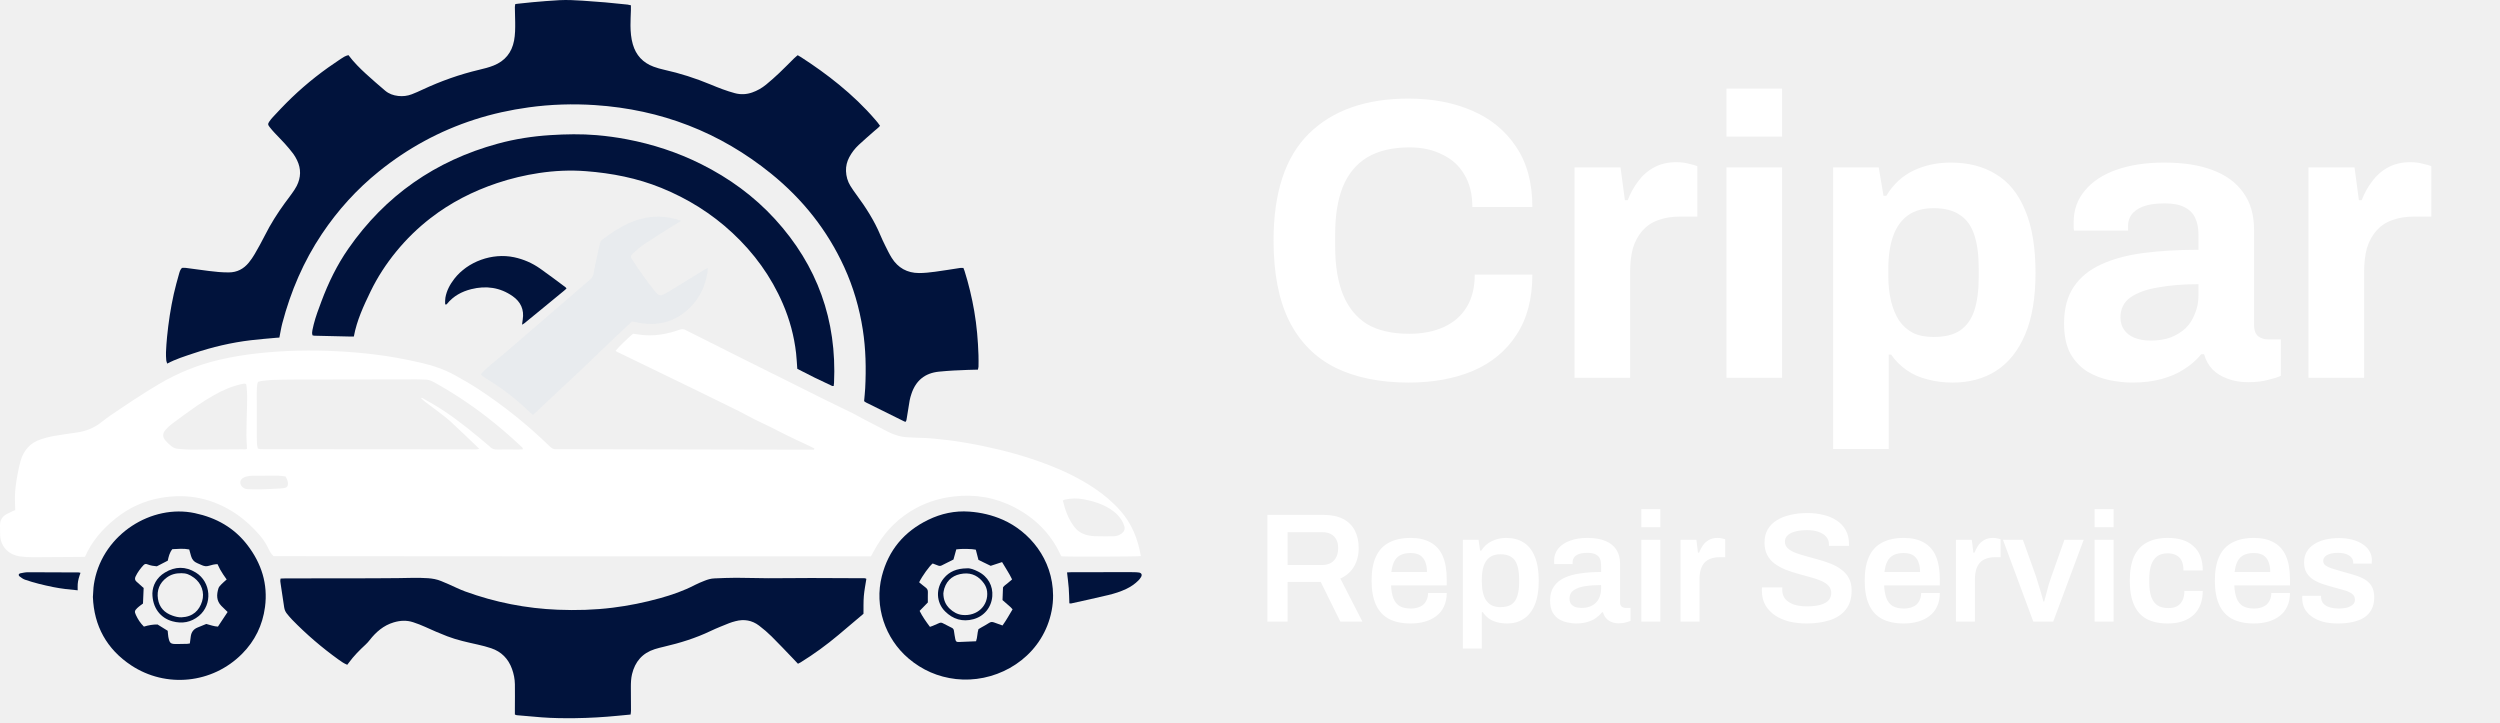
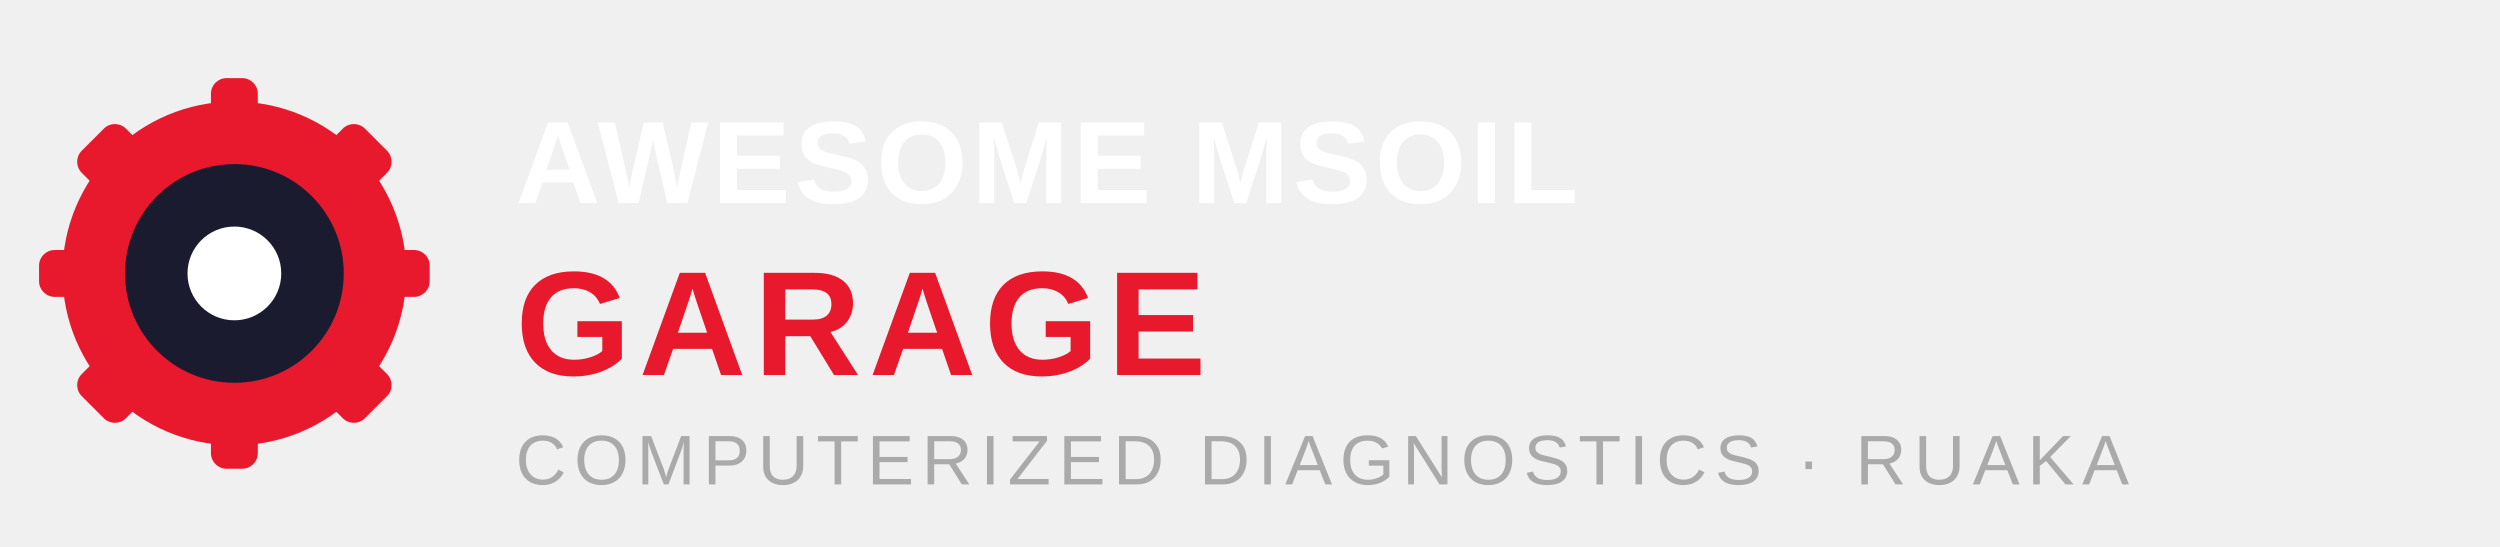
- <svg xmlns="http://www.w3.org/2000/svg" width="225" height="65" viewBox="0 0 225 65" fill="none">
-   <path d="M95.533 50.068C95.917 50.118 102.358 50.1 102.664 50.049C102.667 50.036 102.674 50.022 102.671 50.01C102.405 48.502 101.861 47.122 100.83 45.958C100.128 45.167 99.327 44.495 98.448 43.91C97.095 43.01 95.634 42.322 94.116 41.75C92.29 41.062 90.413 40.544 88.501 40.151C87.445 39.933 86.383 39.742 85.313 39.613C84.448 39.508 83.582 39.414 82.709 39.403C82.377 39.399 82.046 39.368 81.715 39.356C81.08 39.332 80.491 39.147 79.928 38.867C79.656 38.732 79.391 38.584 79.121 38.444C78.63 38.189 78.138 37.938 77.649 37.681C77.38 37.54 77.121 37.379 76.849 37.244C75.82 36.737 74.784 36.245 73.758 35.734C71.431 34.578 69.108 33.415 66.784 32.253C65.14 31.431 63.498 30.607 61.854 29.784C61.817 29.766 61.778 29.75 61.744 29.727C61.557 29.602 61.369 29.6 61.157 29.677C60.623 29.869 60.074 30.011 59.513 30.1C58.825 30.209 58.136 30.212 57.448 30.103C57.285 30.077 57.121 30.055 56.98 30.034C56.638 30.296 55.631 31.276 55.408 31.563C55.508 31.679 55.656 31.72 55.787 31.784C58.062 32.888 60.339 33.988 62.613 35.094C63.918 35.728 65.222 36.366 66.521 37.011C67.115 37.306 67.686 37.648 68.288 37.924C69.067 38.282 69.826 38.673 70.588 39.064C71.325 39.441 72.085 39.777 72.834 40.132C72.994 40.208 73.151 40.289 73.295 40.361C73.296 40.473 73.236 40.47 73.184 40.471C73.059 40.473 72.935 40.473 72.81 40.473C65.271 40.458 57.731 40.443 50.191 40.427C50.164 40.427 50.136 40.424 50.108 40.428C49.856 40.461 49.673 40.366 49.487 40.185C47.493 38.24 45.327 36.507 42.995 34.981C42.337 34.551 41.649 34.165 40.961 33.781C39.977 33.23 38.915 32.884 37.818 32.634C36.469 32.326 35.111 32.07 33.738 31.904C32.64 31.77 31.538 31.676 30.432 31.616C29.202 31.55 27.971 31.535 26.74 31.563C25.62 31.589 24.503 31.663 23.387 31.779C22.162 31.906 20.948 32.099 19.749 32.379C17.823 32.827 16.011 33.56 14.308 34.566C12.82 35.446 11.387 36.41 9.957 37.379C9.659 37.58 9.376 37.802 9.093 38.023C8.456 38.521 7.733 38.805 6.937 38.922C6.212 39.029 5.486 39.126 4.764 39.253C4.399 39.317 4.038 39.422 3.684 39.537C2.725 39.847 2.134 40.521 1.855 41.469C1.731 41.891 1.647 42.326 1.567 42.76C1.445 43.425 1.348 44.095 1.341 44.772C1.338 45.142 1.36 45.512 1.371 45.909C1.312 45.933 1.235 45.958 1.162 45.992C0.987 46.075 0.814 46.16 0.642 46.248C0.205 46.47 -0.016 46.819 0.002 47.315C0.012 47.605 -0.003 47.895 0.013 48.184C0.075 49.335 0.933 49.956 1.782 50.076C2.164 50.13 2.553 50.15 2.939 50.15C4.364 50.149 5.789 50.134 7.214 50.123C7.364 50.122 7.515 50.116 7.649 50.112C8.273 48.69 9.252 47.583 10.429 46.642C11.605 45.701 12.943 45.083 14.425 44.816C16.894 44.371 19.18 44.848 21.262 46.258C22.056 46.796 22.75 47.447 23.376 48.172C23.667 48.508 23.909 48.874 24.106 49.273C24.246 49.555 24.379 49.848 24.621 50.053C42.545 50.08 60.458 50.07 78.387 50.07C78.474 49.911 78.553 49.767 78.63 49.623C79.406 48.169 80.462 46.967 81.856 46.076C83.076 45.297 84.413 44.845 85.852 44.68C87.774 44.46 89.605 44.774 91.318 45.669C93.147 46.625 94.556 48.006 95.43 49.895C95.454 49.946 95.482 49.993 95.509 50.041C95.515 50.052 95.526 50.061 95.533 50.068ZM37.964 35.796C37.946 35.817 37.927 35.837 37.909 35.858C38.033 35.965 38.153 36.079 38.283 36.178C38.579 36.405 38.885 36.619 39.179 36.848C39.648 37.212 40.135 37.559 40.572 37.958C41.427 38.74 42.254 39.553 43.133 40.391C43.002 40.417 42.927 40.444 42.852 40.445C42.464 40.447 42.077 40.441 41.69 40.44C35.728 40.435 29.765 40.431 23.803 40.426C23.679 40.426 23.554 40.432 23.43 40.423C23.352 40.416 23.276 40.386 23.202 40.367C23.118 40.052 23.117 39.747 23.115 39.445C23.108 38.052 23.107 36.658 23.108 35.265C23.108 35.059 23.126 34.851 23.147 34.646C23.156 34.553 23.192 34.463 23.217 34.371C23.325 34.342 23.416 34.305 23.511 34.293C23.84 34.254 24.17 34.207 24.501 34.195C25.164 34.172 25.828 34.163 26.492 34.161C30.172 34.153 33.851 34.147 37.531 34.142C37.779 34.142 38.028 34.162 38.277 34.163C38.547 34.165 38.786 34.248 39.022 34.378C40.684 35.294 42.263 36.334 43.765 37.493C44.849 38.33 45.885 39.222 46.883 40.159C46.956 40.227 47.061 40.283 47.057 40.438C46.91 40.445 46.775 40.457 46.64 40.457C46.017 40.458 45.395 40.444 44.773 40.457C44.507 40.463 44.281 40.42 44.102 40.213C44.067 40.172 44.02 40.14 43.977 40.104C42.692 39.013 41.392 37.941 39.986 37.003C39.332 36.566 38.65 36.178 37.964 35.796ZM22.152 34.564C22.168 34.664 22.188 34.756 22.198 34.85C22.258 35.428 22.25 36.007 22.232 36.587C22.206 37.442 22.183 38.297 22.177 39.152C22.174 39.562 22.213 39.972 22.233 40.394C22.097 40.467 21.942 40.434 21.794 40.435C20.273 40.448 18.751 40.462 17.23 40.465C16.843 40.465 16.456 40.434 16.071 40.4C15.85 40.381 15.629 40.323 15.454 40.18C15.262 40.023 15.074 39.857 14.911 39.672C14.613 39.336 14.609 39.011 14.909 38.672C15.09 38.467 15.299 38.279 15.519 38.115C16.24 37.58 16.963 37.046 17.702 36.536C18.202 36.192 18.722 35.873 19.248 35.57C20.03 35.121 20.853 34.766 21.739 34.57C21.86 34.544 21.979 34.496 22.152 34.564ZM95.657 45.057C95.716 45.013 95.726 45.002 95.738 44.997C95.776 44.983 95.815 44.966 95.855 44.958C96.416 44.843 96.975 44.829 97.542 44.938C98.378 45.098 99.178 45.343 99.903 45.798C100.305 46.051 100.658 46.362 100.915 46.762C101.033 46.945 101.127 47.151 101.191 47.359C101.271 47.621 101.176 47.847 100.952 48.012C100.734 48.173 100.488 48.263 100.219 48.266C99.652 48.271 99.085 48.27 98.518 48.257C98.312 48.252 98.104 48.217 97.902 48.174C97.412 48.068 97.004 47.822 96.695 47.425C96.151 46.724 95.868 45.912 95.657 45.057ZM25.695 42.881C25.836 43.114 25.929 43.326 25.917 43.57C25.907 43.77 25.821 43.871 25.625 43.911C25.503 43.935 25.379 43.953 25.255 43.96C24.662 43.991 24.068 44.026 23.475 44.042C23.088 44.052 22.701 44.036 22.314 44.027C22.113 44.023 21.937 43.955 21.794 43.807C21.538 43.541 21.576 43.189 21.894 43.002C21.999 42.94 22.121 42.899 22.24 42.874C22.402 42.84 22.568 42.815 22.733 42.814C23.507 42.807 24.281 42.805 25.055 42.812C25.26 42.814 25.465 42.855 25.695 42.881Z" fill="white" />
-   <path d="M71.793 4.969C71.678 5.068 71.56 5.16 71.454 5.265C71.01 5.7 70.579 6.148 70.127 6.575C69.746 6.935 69.352 7.284 68.947 7.617C68.571 7.924 68.151 8.165 67.689 8.325C67.178 8.502 66.665 8.527 66.139 8.386C65.389 8.185 64.668 7.904 63.955 7.606C62.599 7.042 61.207 6.595 59.772 6.278C59.449 6.206 59.128 6.115 58.818 6C57.858 5.644 57.237 4.969 56.953 3.985C56.794 3.436 56.75 2.872 56.744 2.306C56.739 1.852 56.769 1.396 56.781 0.941C56.785 0.792 56.782 0.642 56.782 0.477C56.666 0.452 56.575 0.424 56.483 0.413C55.136 0.262 53.786 0.147 52.433 0.061C51.742 0.017 51.051 -0.021 50.361 0.014C49.547 0.055 48.734 0.131 47.921 0.199C47.507 0.234 47.096 0.284 46.683 0.327C46.588 0.337 46.494 0.35 46.376 0.365C46.362 0.464 46.337 0.555 46.338 0.646C46.345 1.101 46.364 1.556 46.367 2.012C46.371 2.563 46.37 3.115 46.265 3.661C46.059 4.737 45.446 5.488 44.434 5.894C44.014 6.063 43.567 6.175 43.125 6.28C41.356 6.698 39.654 7.305 38.01 8.074C37.697 8.22 37.382 8.363 37.059 8.486C36.667 8.635 36.259 8.685 35.837 8.636C35.399 8.586 34.999 8.446 34.664 8.16C34.086 7.667 33.508 7.173 32.949 6.659C32.38 6.137 31.831 5.593 31.362 4.962C31.089 5.019 30.871 5.165 30.655 5.309C30.276 5.562 29.899 5.818 29.527 6.083C27.992 7.177 26.575 8.407 25.277 9.774C25.04 10.024 24.801 10.274 24.568 10.529C24.456 10.651 24.348 10.778 24.255 10.914C24.097 11.145 24.097 11.218 24.264 11.432C24.407 11.617 24.562 11.795 24.722 11.966C25.023 12.29 25.339 12.6 25.635 12.928C25.894 13.215 26.143 13.511 26.377 13.819C26.517 14.004 26.635 14.211 26.736 14.421C27.109 15.194 27.091 15.97 26.706 16.732C26.583 16.977 26.421 17.204 26.262 17.429C26.056 17.723 25.833 18.005 25.622 18.295C24.956 19.212 24.352 20.167 23.842 21.182C23.558 21.749 23.247 22.304 22.93 22.853C22.772 23.127 22.591 23.392 22.39 23.637C21.93 24.2 21.341 24.514 20.594 24.517C19.984 24.52 19.379 24.463 18.775 24.384C18.09 24.295 17.405 24.199 16.72 24.11C16.612 24.096 16.5 24.108 16.381 24.108C16.237 24.242 16.175 24.429 16.124 24.612C15.954 25.222 15.779 25.832 15.642 26.451C15.358 27.731 15.161 29.026 15.034 30.331C14.989 30.784 14.959 31.239 14.939 31.693C14.928 31.94 14.946 32.189 14.964 32.437C14.97 32.527 15.016 32.614 15.05 32.725C15.82 32.312 16.627 32.067 17.423 31.799C19.104 31.235 20.824 30.828 22.587 30.619C23.342 30.529 24.101 30.472 24.858 30.401C24.953 30.392 25.048 30.388 25.144 30.382C25.235 29.935 25.3 29.501 25.412 29.079C26.168 26.216 27.317 23.527 28.969 21.058C30.401 18.919 32.109 17.032 34.116 15.416C36.693 13.341 39.552 11.78 42.706 10.762C44.302 10.247 45.931 9.89 47.593 9.661C49.575 9.389 51.565 9.328 53.555 9.459C59.486 9.852 64.787 11.892 69.405 15.632C72.239 17.927 74.462 20.717 75.981 24.043C76.8 25.835 77.346 27.709 77.65 29.656C77.924 31.41 77.958 33.172 77.868 34.939C77.848 35.324 77.804 35.707 77.77 36.103C77.832 36.148 77.882 36.195 77.941 36.224C79.092 36.796 80.244 37.365 81.396 37.935C81.42 37.946 81.449 37.95 81.504 37.965C81.586 37.862 81.596 37.729 81.616 37.598C81.698 37.081 81.775 36.562 81.867 36.047C81.903 35.844 81.964 35.645 82.028 35.449C82.424 34.253 83.238 33.576 84.507 33.449C85.375 33.362 86.245 33.318 87.116 33.29C87.406 33.281 87.695 33.275 88.009 33.267C88.031 33.167 88.065 33.078 88.066 32.988C88.071 32.643 88.074 32.298 88.063 31.953C88.02 30.628 87.908 29.31 87.682 28.002C87.471 26.777 87.183 25.571 86.81 24.386C86.782 24.296 86.742 24.209 86.706 24.115C86.598 24.115 86.502 24.103 86.41 24.117C85.658 24.229 84.908 24.358 84.155 24.457C83.676 24.52 83.192 24.576 82.71 24.574C81.648 24.571 80.818 24.108 80.255 23.208C80.035 22.858 79.858 22.482 79.672 22.112C79.518 21.803 79.369 21.491 79.237 21.173C78.686 19.851 77.918 18.659 77.07 17.512C76.882 17.257 76.699 16.996 76.533 16.726C76.283 16.319 76.157 15.871 76.14 15.392C76.125 14.953 76.228 14.544 76.43 14.157C76.651 13.738 76.939 13.366 77.283 13.043C77.746 12.609 78.231 12.197 78.706 11.776C78.87 11.631 79.053 11.506 79.204 11.324C79.071 11.117 78.917 10.942 78.766 10.766C77.784 9.619 76.69 8.586 75.523 7.628C74.433 6.733 73.285 5.915 72.1 5.149C72.009 5.091 71.912 5.038 71.793 4.969Z" fill="#01133C" />
-   <path d="M25.256 52.07C25.198 52.255 25.24 52.419 25.263 52.577C25.362 53.273 25.477 53.967 25.576 54.663C25.609 54.891 25.698 55.085 25.843 55.258C25.985 55.427 26.124 55.6 26.278 55.758C27.571 57.089 28.976 58.291 30.483 59.374C30.717 59.543 30.955 59.71 31.252 59.831C31.3 59.768 31.349 59.708 31.395 59.645C31.836 59.04 32.361 58.511 32.91 58.005C33.043 57.883 33.158 57.751 33.269 57.609C33.842 56.879 34.517 56.287 35.434 56.014C36.021 55.839 36.606 55.808 37.188 56.002C37.554 56.123 37.917 56.261 38.268 56.421C38.921 56.721 39.579 57.006 40.251 57.265C41.145 57.609 42.077 57.805 43.007 58.014C43.411 58.105 43.814 58.209 44.206 58.341C45.131 58.652 45.747 59.288 46.078 60.198C46.239 60.642 46.332 61.104 46.34 61.574C46.353 62.305 46.34 63.036 46.339 63.767C46.338 63.945 46.339 64.123 46.339 64.306C46.407 64.332 46.456 64.364 46.508 64.368C47.251 64.434 47.995 64.503 48.739 64.56C49.746 64.636 50.756 64.647 51.766 64.635C53.053 64.619 54.336 64.543 55.617 64.418C55.987 64.382 56.358 64.347 56.754 64.309C56.768 64.183 56.789 64.078 56.789 63.973C56.787 63.27 56.779 62.566 56.778 61.863C56.777 61.462 56.79 61.062 56.884 60.67C57.155 59.551 57.812 58.779 58.926 58.425C59.202 58.337 59.484 58.268 59.767 58.202C61.211 57.867 62.618 57.429 63.959 56.788C64.494 56.532 65.05 56.317 65.6 56.094C65.791 56.016 65.993 55.961 66.193 55.907C66.962 55.702 67.68 55.823 68.314 56.303C68.709 56.603 69.09 56.928 69.442 57.277C70.109 57.938 70.751 58.624 71.403 59.3C71.537 59.439 71.668 59.581 71.816 59.738C71.905 59.693 71.99 59.656 72.067 59.607C73.256 58.871 74.382 58.049 75.453 57.151C76.204 56.521 76.951 55.885 77.713 55.241C77.721 54.719 77.702 54.181 77.745 53.647C77.788 53.128 77.894 52.614 77.973 52.095C77.845 52.011 77.704 52.041 77.57 52.04C76.049 52.031 74.527 52.021 73.006 52.021C71.719 52.021 70.433 52.044 69.147 52.041C68.179 52.039 67.211 52.001 66.243 52C65.593 51.999 64.944 52.032 64.294 52.056C63.987 52.067 63.694 52.153 63.411 52.267C63.117 52.386 62.819 52.502 62.538 52.649C61.541 53.172 60.486 53.535 59.406 53.836C58.005 54.226 56.584 54.513 55.142 54.693C53.505 54.897 51.861 54.942 50.214 54.876C47.346 54.762 44.563 54.212 41.868 53.231C41.363 53.047 40.881 52.801 40.388 52.585C40.16 52.485 39.931 52.389 39.701 52.294C39.326 52.14 38.937 52.068 38.532 52.039C37.619 51.976 36.707 52.02 35.795 52.031C34.315 52.049 32.835 52.047 31.355 52.05C29.474 52.053 27.593 52.053 25.712 52.055C25.563 52.056 25.414 52.065 25.256 52.07Z" fill="#01133C" />
-   <path d="M71.756 33.194C72.797 33.737 73.836 34.252 74.891 34.734C74.925 34.75 74.97 34.739 75.032 34.742C75.043 34.644 75.059 34.552 75.063 34.459C75.322 28.82 73.567 23.899 69.751 19.723C67.856 17.65 65.617 16.026 63.106 14.771C60.98 13.708 58.738 12.978 56.403 12.534C55.507 12.363 54.603 12.241 53.693 12.163C52.31 12.046 50.93 12.073 49.548 12.16C47.942 12.26 46.358 12.505 44.808 12.928C39.188 14.461 34.688 17.591 31.359 22.372C30.336 23.841 29.558 25.44 28.932 27.114C28.676 27.798 28.415 28.481 28.235 29.192C28.192 29.366 28.149 29.54 28.117 29.716C28.09 29.864 28.066 30.014 28.13 30.183C28.189 30.194 28.254 30.214 28.32 30.215C29.398 30.242 30.477 30.266 31.555 30.29C31.65 30.293 31.745 30.291 31.845 30.291C32.111 28.841 32.718 27.542 33.34 26.253C33.966 24.955 34.749 23.753 35.663 22.637C36.576 21.52 37.603 20.518 38.744 19.635C40.553 18.233 42.564 17.208 44.731 16.481C45.966 16.067 47.228 15.765 48.516 15.572C49.916 15.362 51.327 15.297 52.737 15.406C55.064 15.585 57.338 16.025 59.511 16.908C61.892 17.876 64.04 19.212 65.921 20.964C67.867 22.776 69.399 24.883 70.454 27.328C71.071 28.756 71.472 30.243 71.648 31.788C71.699 32.239 71.718 32.695 71.756 33.194Z" fill="#01133C" />
-   <path d="M94.777 53.591C94.761 50.301 92.624 47.82 90.243 46.773C89.283 46.352 88.279 46.12 87.237 46.045C85.937 45.951 84.702 46.22 83.538 46.785C81.375 47.836 79.963 49.515 79.366 51.853C78.674 54.562 79.659 57.467 81.763 59.257C82.997 60.307 84.425 60.93 86.033 61.114C89.35 61.493 92.923 59.684 94.26 56.297C94.603 55.428 94.784 54.491 94.777 53.591ZM90.187 50.588C90.489 51.12 90.834 51.598 91.088 52.148C90.936 52.277 90.797 52.39 90.663 52.508C90.53 52.625 90.365 52.709 90.27 52.87C90.256 53.242 90.241 53.612 90.226 54.007C90.459 54.21 90.698 54.417 90.934 54.627C91.003 54.689 91.061 54.762 91.132 54.837C90.835 55.34 90.56 55.83 90.226 56.294C89.958 56.199 89.711 56.117 89.469 56.021C89.3 55.954 89.16 55.965 89.004 56.071C88.788 56.218 88.552 56.336 88.325 56.467C88.231 56.522 88.138 56.579 88.061 56.625C87.946 56.989 87.975 57.356 87.845 57.714C87.327 57.737 86.818 57.765 86.308 57.779C86.071 57.786 86.022 57.742 85.974 57.505C85.924 57.262 85.889 57.016 85.854 56.771C85.837 56.653 85.789 56.565 85.679 56.51C85.395 56.368 85.113 56.223 84.831 56.078C84.723 56.022 84.618 56.035 84.512 56.082C84.323 56.166 84.133 56.248 83.942 56.329C83.869 56.359 83.792 56.383 83.695 56.417C83.347 55.954 83.024 55.498 82.765 54.981C83.026 54.713 83.275 54.458 83.506 54.221C83.506 53.888 83.499 53.585 83.509 53.282C83.515 53.096 83.437 52.973 83.293 52.866C83.095 52.718 82.908 52.557 82.722 52.405C83.002 51.837 83.647 50.941 83.94 50.713C84.1 50.773 84.268 50.836 84.434 50.901C84.543 50.943 84.646 50.944 84.753 50.888C85.096 50.713 85.442 50.542 85.812 50.357C85.894 50.061 85.981 49.746 86.065 49.444C86.51 49.375 87.51 49.393 87.823 49.472C87.901 49.773 87.98 50.079 88.061 50.391C88.426 50.568 88.785 50.742 89.163 50.925C89.478 50.822 89.804 50.714 90.187 50.588Z" fill="#01133C" />
-   <path d="M8.361 53.729C8.46 56.324 9.596 58.421 11.815 59.887C14.923 61.939 19.099 61.554 21.791 58.84C22.946 57.676 23.632 56.267 23.849 54.641C24.127 52.558 23.531 50.707 22.271 49.061C21.07 47.491 19.46 46.591 17.527 46.181C13.662 45.36 9.335 48.041 8.507 52.269C8.467 52.472 8.434 52.676 8.414 52.882C8.389 53.142 8.38 53.405 8.361 53.729ZM12.951 56.394C12.626 56.078 12.408 55.729 12.234 55.353C12.093 55.045 12.112 54.962 12.346 54.731C12.434 54.644 12.534 54.569 12.632 54.492C12.718 54.425 12.808 54.363 12.869 54.318C12.89 53.835 12.909 53.383 12.929 52.915C12.903 52.893 12.86 52.86 12.819 52.824C12.634 52.659 12.446 52.498 12.265 52.328C12.126 52.197 12.123 52.048 12.205 51.877C12.387 51.5 12.631 51.17 12.914 50.864C13.022 50.747 13.138 50.733 13.286 50.795C13.556 50.906 13.845 50.944 14.115 50.968C14.449 50.795 14.767 50.631 15.1 50.459C15.177 50.108 15.252 49.743 15.51 49.426C16.007 49.402 16.514 49.347 17.031 49.451C17.087 49.653 17.139 49.852 17.196 50.049C17.281 50.342 17.453 50.562 17.745 50.68C17.898 50.742 18.047 50.814 18.2 50.879C18.394 50.963 18.585 50.989 18.8 50.921C19.046 50.843 19.302 50.78 19.576 50.773C19.658 50.943 19.73 51.105 19.816 51.261C19.902 51.417 19.999 51.569 20.097 51.718C20.193 51.864 20.297 52.005 20.401 52.153C20.228 52.309 20.067 52.439 19.925 52.587C19.822 52.695 19.702 52.814 19.66 52.95C19.487 53.514 19.465 54.066 19.923 54.531C20.049 54.658 20.179 54.781 20.308 54.906C20.374 54.97 20.44 55.034 20.486 55.079C20.191 55.525 19.91 55.948 19.615 56.394C19.278 56.383 18.942 56.254 18.565 56.156C18.322 56.256 18.056 56.368 17.787 56.474C17.434 56.614 17.234 56.874 17.174 57.243C17.14 57.459 17.116 57.676 17.085 57.912C17.011 57.923 16.932 57.942 16.852 57.945C16.548 57.954 16.244 57.959 15.94 57.962C15.339 57.968 15.269 57.911 15.149 57.317C15.131 57.223 15.126 57.125 15.116 57.03C15.107 56.936 15.1 56.842 15.093 56.77C14.779 56.576 14.487 56.395 14.179 56.204C13.784 56.196 13.378 56.266 12.951 56.394Z" fill="#01133C" />
-   <path d="M61.302 19.878C61.085 19.805 60.959 19.755 60.829 19.719C59.352 19.312 57.927 19.478 56.544 20.107C55.708 20.487 54.957 21.002 54.227 21.552C54.096 21.651 54.023 21.772 53.989 21.925C53.877 22.436 53.762 22.948 53.653 23.46C53.572 23.838 53.486 24.215 53.425 24.596C53.385 24.844 53.265 25.023 53.078 25.183C52.226 25.91 51.382 26.645 50.535 27.376C48.83 28.848 47.126 30.321 45.417 31.788C44.966 32.176 44.498 32.543 44.046 32.927C43.825 33.115 43.619 33.32 43.41 33.521C43.363 33.566 43.332 33.629 43.281 33.7C43.35 33.766 43.403 33.828 43.467 33.873C43.637 33.993 43.807 34.111 43.984 34.219C45.349 35.049 46.588 36.039 47.733 37.148C47.802 37.214 47.877 37.272 47.962 37.345C48.074 37.244 48.177 37.155 48.278 37.061C49.003 36.38 49.719 35.69 50.453 35.018C52.522 33.123 54.506 31.139 56.559 29.228C56.659 29.134 56.761 29.041 56.88 28.931C57.117 28.976 57.359 29.028 57.601 29.069C59.467 29.38 61.049 28.85 62.319 27.449C63.093 26.595 63.513 25.57 63.689 24.44C63.703 24.349 63.7 24.256 63.707 24.12C63.56 24.192 63.446 24.237 63.343 24.3C62.413 24.871 61.486 25.447 60.556 26.019C60.285 26.185 60.017 26.357 59.733 26.497C59.447 26.638 59.281 26.591 59.067 26.364C59.001 26.294 58.941 26.218 58.881 26.142C58.209 25.282 57.57 24.398 56.978 23.481C56.752 23.131 56.646 23.099 57.062 22.715C57.375 22.425 57.713 22.154 58.068 21.919C58.91 21.363 59.767 20.832 60.62 20.292C60.817 20.168 61.018 20.05 61.302 19.878Z" fill="#E8EBEE" />
-   <path d="M40.122 27.429C40.163 27.401 40.203 27.384 40.227 27.355C40.797 26.649 41.553 26.238 42.416 26.023C43.741 25.693 44.999 25.86 46.133 26.652C46.863 27.162 47.19 27.866 47.045 28.763C47.023 28.898 47.008 29.034 46.983 29.22C47.077 29.165 47.136 29.141 47.183 29.102C47.665 28.71 48.145 28.317 48.625 27.923C49.34 27.336 50.054 26.749 50.768 26.161C50.841 26.101 50.91 26.035 50.984 25.969C50.953 25.924 50.937 25.883 50.906 25.86C50.142 25.293 49.386 24.713 48.605 24.168C47.899 23.673 47.117 23.331 46.267 23.151C44.3 22.737 42.096 23.538 40.892 25.088C40.499 25.595 40.198 26.15 40.086 26.789C40.056 26.963 40.063 27.145 40.06 27.323C40.06 27.356 40.097 27.389 40.122 27.429Z" fill="#01133C" />
-   <path d="M96.034 51.516C96.087 51.999 96.151 52.459 96.186 52.923C96.22 53.374 96.225 53.828 96.243 54.299C96.305 54.304 96.358 54.32 96.406 54.309C97.524 54.06 98.644 53.82 99.758 53.551C100.307 53.419 100.848 53.249 101.362 53.004C101.766 52.812 102.129 52.565 102.445 52.252C102.542 52.156 102.63 52.045 102.697 51.927C102.811 51.726 102.736 51.572 102.517 51.528C102.436 51.512 102.352 51.506 102.27 51.503C102.076 51.496 101.883 51.491 101.69 51.491C99.921 51.493 98.152 51.496 96.383 51.5C96.275 51.501 96.167 51.51 96.034 51.516Z" fill="#01133C" />
-   <path d="M6.992 53.128C6.992 52.913 6.981 52.736 6.995 52.561C7.008 52.397 7.038 52.233 7.078 52.074C7.12 51.904 7.184 51.74 7.244 51.553C7.17 51.538 7.12 51.519 7.07 51.519C5.552 51.51 4.035 51.499 2.517 51.501C2.285 51.502 2.052 51.553 1.823 51.599C1.671 51.63 1.635 51.779 1.76 51.874C1.911 51.99 2.073 52.109 2.25 52.172C2.652 52.313 3.063 52.431 3.476 52.538C3.916 52.651 4.36 52.749 4.806 52.839C5.508 52.981 6.221 53.055 6.992 53.128Z" fill="#01133C" />
-   <path d="M87.02 51.15C86.12 51.162 85.448 51.428 84.94 52.047C84.209 52.937 84.242 54.215 85.058 55.026C85.763 55.728 86.623 55.993 87.607 55.728C88.565 55.469 89.227 54.67 89.307 53.658C89.378 52.756 88.945 51.892 88.02 51.435C87.672 51.262 87.312 51.117 87.02 51.15ZM84.902 53.401C84.919 53.31 84.934 53.129 84.988 52.96C85.255 52.127 85.873 51.71 86.708 51.622C87.487 51.539 88.104 51.872 88.555 52.503C88.708 52.718 88.808 52.963 88.839 53.228C88.983 54.488 87.965 55.485 86.602 55.344C86.173 55.299 85.786 55.083 85.469 54.778C85.106 54.428 84.908 53.999 84.902 53.401Z" fill="#01133C" />
-   <path d="M13.714 53.396C13.716 54.694 14.427 55.619 15.518 55.917C16.392 56.156 17.197 56.011 17.897 55.436C19.149 54.408 19.004 52.385 17.626 51.53C16.701 50.956 15.762 50.972 14.843 51.528C14.084 51.986 13.738 52.696 13.714 53.396ZM16.329 51.588C16.744 51.586 17.049 51.692 17.465 51.999C18.135 52.491 18.433 53.333 18.187 54.123C17.933 54.941 17.363 55.517 16.334 55.558C16.053 55.569 15.787 55.499 15.526 55.408C14.802 55.158 14.334 54.669 14.217 53.904C14.097 53.12 14.355 52.467 15.001 51.985C15.38 51.702 15.81 51.581 16.329 51.588Z" fill="#01133C" />
-   <path d="M126.788 34.432C124.22 34.432 122.024 33.988 120.2 33.1C118.376 32.188 116.984 30.784 116.024 28.888C115.088 26.992 114.62 24.58 114.62 21.652C114.62 17.332 115.676 14.128 117.788 12.04C119.924 9.928 122.924 8.872 126.788 8.872C128.9 8.872 130.796 9.232 132.476 9.952C134.156 10.672 135.476 11.752 136.436 13.192C137.42 14.632 137.912 16.444 137.912 18.628H132.512C132.512 17.476 132.272 16.504 131.792 15.712C131.336 14.92 130.676 14.32 129.812 13.912C128.972 13.48 127.988 13.264 126.86 13.264C125.324 13.264 124.052 13.564 123.044 14.164C122.06 14.764 121.328 15.652 120.848 16.828C120.392 17.98 120.164 19.396 120.164 21.076V22.192C120.164 23.92 120.404 25.372 120.884 26.548C121.364 27.7 122.084 28.576 123.044 29.176C124.028 29.752 125.288 30.04 126.824 30.04C128.024 30.04 129.068 29.836 129.956 29.428C130.844 29.02 131.528 28.42 132.008 27.628C132.488 26.836 132.728 25.864 132.728 24.712H137.912C137.912 26.896 137.432 28.708 136.472 30.148C135.536 31.588 134.228 32.668 132.548 33.388C130.868 34.084 128.948 34.432 126.788 34.432ZM141.706 34V15.064H145.846L146.242 18.016H146.494C146.734 17.392 147.046 16.828 147.43 16.324C147.814 15.796 148.294 15.376 148.87 15.064C149.446 14.752 150.118 14.596 150.886 14.596C151.294 14.596 151.666 14.644 152.002 14.74C152.338 14.812 152.59 14.884 152.758 14.956V19.492H151.21C150.466 19.492 149.806 19.6 149.23 19.816C148.678 20.008 148.21 20.32 147.826 20.752C147.442 21.184 147.154 21.712 146.962 22.336C146.794 22.96 146.71 23.692 146.71 24.532V34H141.706ZM155.382 12.292V7.972H160.386V12.292H155.382ZM155.382 34V15.064H160.386V34H155.382ZM164.98 40.408V15.064H169.084L169.516 17.62H169.768C170.392 16.588 171.208 15.832 172.216 15.352C173.224 14.872 174.34 14.632 175.564 14.632C177.148 14.632 178.504 14.98 179.632 15.676C180.784 16.372 181.66 17.452 182.26 18.916C182.884 20.38 183.196 22.264 183.196 24.568C183.196 26.8 182.884 28.648 182.26 30.112C181.636 31.576 180.76 32.668 179.632 33.388C178.528 34.084 177.232 34.432 175.744 34.432C174.928 34.432 174.172 34.336 173.476 34.144C172.78 33.976 172.156 33.7 171.604 33.316C171.052 32.932 170.584 32.464 170.2 31.912H169.984V40.408H164.98ZM174.016 30.328C175.024 30.328 175.816 30.136 176.392 29.752C176.992 29.344 177.424 28.744 177.688 27.952C177.952 27.136 178.084 26.14 178.084 24.964V24.136C178.084 22.936 177.952 21.94 177.688 21.148C177.424 20.332 176.992 19.732 176.392 19.348C175.816 18.94 175.024 18.736 174.016 18.736C173.08 18.736 172.312 18.952 171.712 19.384C171.112 19.816 170.668 20.44 170.38 21.256C170.092 22.072 169.948 23.056 169.948 24.208V24.82C169.948 25.66 170.032 26.428 170.2 27.124C170.368 27.796 170.608 28.372 170.92 28.852C171.256 29.332 171.676 29.704 172.18 29.968C172.684 30.208 173.296 30.328 174.016 30.328ZM191.886 34.432C191.262 34.432 190.59 34.36 189.87 34.216C189.174 34.072 188.514 33.82 187.89 33.46C187.266 33.076 186.75 32.536 186.342 31.84C185.958 31.12 185.766 30.208 185.766 29.104C185.766 27.784 186.054 26.692 186.63 25.828C187.206 24.964 188.022 24.292 189.078 23.812C190.158 23.308 191.442 22.96 192.93 22.768C194.418 22.576 196.062 22.48 197.862 22.48V21.076C197.862 20.524 197.766 20.044 197.574 19.636C197.406 19.228 197.094 18.904 196.638 18.664C196.206 18.424 195.594 18.304 194.802 18.304C194.01 18.304 193.362 18.4 192.858 18.592C192.378 18.784 192.03 19.036 191.814 19.348C191.622 19.636 191.526 19.96 191.526 20.32V20.752H186.666C186.642 20.632 186.63 20.524 186.63 20.428C186.63 20.308 186.63 20.164 186.63 19.996C186.63 18.892 186.966 17.944 187.638 17.152C188.31 16.336 189.258 15.712 190.482 15.28C191.706 14.848 193.134 14.632 194.766 14.632C196.518 14.632 197.982 14.86 199.158 15.316C200.358 15.772 201.27 16.444 201.894 17.332C202.542 18.22 202.866 19.336 202.866 20.68V29.284C202.866 29.716 202.986 30.04 203.226 30.256C203.49 30.448 203.778 30.544 204.09 30.544H205.278V33.82C205.038 33.94 204.666 34.06 204.162 34.18C203.658 34.324 203.046 34.396 202.326 34.396C201.63 34.396 201.006 34.288 200.454 34.072C199.926 33.88 199.482 33.604 199.122 33.244C198.762 32.86 198.51 32.404 198.366 31.876H198.114C197.706 32.38 197.202 32.824 196.602 33.208C196.026 33.592 195.342 33.892 194.55 34.108C193.782 34.324 192.894 34.432 191.886 34.432ZM193.578 30.652C194.25 30.652 194.85 30.556 195.378 30.364C195.906 30.148 196.35 29.872 196.71 29.536C197.07 29.176 197.346 28.744 197.538 28.24C197.754 27.736 197.862 27.196 197.862 26.62V25.576C196.518 25.576 195.318 25.672 194.262 25.864C193.206 26.032 192.366 26.332 191.742 26.764C191.142 27.196 190.842 27.796 190.842 28.564C190.842 28.996 190.95 29.368 191.166 29.68C191.382 29.992 191.694 30.232 192.102 30.4C192.51 30.568 193.002 30.652 193.578 30.652ZM207.765 34V15.064H211.905L212.301 18.016H212.553C212.793 17.392 213.105 16.828 213.489 16.324C213.873 15.796 214.353 15.376 214.929 15.064C215.505 14.752 216.177 14.596 216.945 14.596C217.353 14.596 217.725 14.644 218.061 14.74C218.397 14.812 218.649 14.884 218.817 14.956V19.492H217.269C216.525 19.492 215.865 19.6 215.289 19.816C214.737 20.008 214.269 20.32 213.885 20.752C213.501 21.184 213.213 21.712 213.021 22.336C212.853 22.96 212.769 23.692 212.769 24.532V34H207.765Z" fill="white" />
-   <path d="M114.064 55.945V46.341H119.118C119.827 46.341 120.415 46.463 120.882 46.705C121.349 46.948 121.699 47.293 121.932 47.741C122.165 48.189 122.282 48.717 122.282 49.323C122.282 49.949 122.142 50.504 121.862 50.989C121.582 51.465 121.171 51.825 120.63 52.067L122.618 55.945H120.63L118.866 52.375H115.884V55.945H114.064ZM115.884 50.849H118.978C119.445 50.849 119.804 50.714 120.056 50.443C120.308 50.173 120.434 49.799 120.434 49.323C120.434 49.015 120.378 48.759 120.266 48.553C120.154 48.339 119.991 48.175 119.776 48.063C119.561 47.951 119.295 47.895 118.978 47.895H115.884V50.849ZM126.972 56.113C126.188 56.113 125.535 55.978 125.012 55.707C124.49 55.427 124.098 55.003 123.836 54.433C123.575 53.864 123.444 53.141 123.444 52.263C123.444 51.377 123.575 50.653 123.836 50.093C124.098 49.524 124.49 49.104 125.012 48.833C125.535 48.553 126.188 48.413 126.972 48.413C127.682 48.413 128.274 48.549 128.75 48.819C129.236 49.081 129.6 49.487 129.842 50.037C130.085 50.588 130.206 51.302 130.206 52.179V52.683H125.194C125.213 53.141 125.283 53.528 125.404 53.845C125.526 54.153 125.712 54.387 125.964 54.545C126.226 54.695 126.566 54.769 126.986 54.769C127.201 54.769 127.402 54.741 127.588 54.685C127.775 54.629 127.938 54.545 128.078 54.433C128.218 54.312 128.326 54.163 128.4 53.985C128.484 53.808 128.526 53.603 128.526 53.369H130.206C130.206 53.836 130.122 54.242 129.954 54.587C129.796 54.933 129.567 55.217 129.268 55.441C128.979 55.665 128.638 55.833 128.246 55.945C127.854 56.057 127.43 56.113 126.972 56.113ZM125.222 51.479H128.428C128.428 51.171 128.391 50.91 128.316 50.695C128.251 50.481 128.153 50.303 128.022 50.163C127.901 50.023 127.752 49.925 127.574 49.869C127.397 49.804 127.196 49.771 126.972 49.771C126.608 49.771 126.3 49.832 126.048 49.953C125.806 50.075 125.619 50.261 125.488 50.513C125.358 50.765 125.269 51.087 125.222 51.479ZM131.656 58.367V48.581H133.07L133.21 49.561H133.308C133.551 49.179 133.868 48.894 134.26 48.707C134.652 48.511 135.086 48.413 135.562 48.413C136.169 48.413 136.687 48.549 137.116 48.819C137.555 49.09 137.891 49.51 138.124 50.079C138.367 50.649 138.488 51.381 138.488 52.277C138.488 53.155 138.367 53.878 138.124 54.447C137.881 55.017 137.545 55.437 137.116 55.707C136.696 55.978 136.211 56.113 135.66 56.113C135.324 56.113 135.016 56.076 134.736 56.001C134.456 55.927 134.209 55.815 133.994 55.665C133.779 55.507 133.597 55.315 133.448 55.091H133.364V58.367H131.656ZM135.03 54.643C135.45 54.643 135.781 54.564 136.024 54.405C136.276 54.237 136.453 53.985 136.556 53.649C136.668 53.313 136.724 52.889 136.724 52.375V52.179C136.724 51.657 136.668 51.227 136.556 50.891C136.453 50.546 136.276 50.294 136.024 50.135C135.781 49.967 135.45 49.883 135.03 49.883C134.647 49.883 134.33 49.972 134.078 50.149C133.835 50.327 133.653 50.588 133.532 50.933C133.42 51.269 133.364 51.685 133.364 52.179V52.347C133.364 52.711 133.397 53.038 133.462 53.327C133.527 53.607 133.625 53.845 133.756 54.041C133.896 54.237 134.069 54.387 134.274 54.489C134.489 54.592 134.741 54.643 135.03 54.643ZM141.831 56.113C141.626 56.113 141.388 56.085 141.117 56.029C140.856 55.983 140.599 55.889 140.347 55.749C140.105 55.609 139.904 55.404 139.745 55.133C139.587 54.853 139.507 54.489 139.507 54.041C139.507 53.537 139.619 53.122 139.843 52.795C140.067 52.459 140.38 52.198 140.781 52.011C141.192 51.815 141.677 51.68 142.237 51.605C142.807 51.521 143.427 51.479 144.099 51.479V50.877C144.099 50.663 144.067 50.471 144.001 50.303C143.936 50.135 143.815 50.005 143.637 49.911C143.469 49.809 143.213 49.757 142.867 49.757C142.522 49.757 142.251 49.799 142.055 49.883C141.859 49.967 141.724 50.07 141.649 50.191C141.575 50.313 141.537 50.439 141.537 50.569V50.765H139.885C139.876 50.719 139.871 50.672 139.871 50.625C139.871 50.579 139.871 50.523 139.871 50.457C139.871 50.037 139.997 49.673 140.249 49.365C140.501 49.057 140.851 48.824 141.299 48.665C141.747 48.497 142.265 48.413 142.853 48.413C143.525 48.413 144.076 48.507 144.505 48.693C144.944 48.88 145.271 49.146 145.485 49.491C145.7 49.837 145.807 50.257 145.807 50.751V54.223C145.807 54.401 145.859 54.527 145.961 54.601C146.064 54.676 146.176 54.713 146.297 54.713H146.745V55.889C146.652 55.927 146.517 55.969 146.339 56.015C146.162 56.071 145.943 56.099 145.681 56.099C145.439 56.099 145.219 56.057 145.023 55.973C144.837 55.899 144.678 55.787 144.547 55.637C144.417 55.488 144.323 55.311 144.267 55.105H144.183C144.025 55.301 143.833 55.479 143.609 55.637C143.395 55.787 143.138 55.903 142.839 55.987C142.55 56.071 142.214 56.113 141.831 56.113ZM142.349 54.713C142.629 54.713 142.877 54.671 143.091 54.587C143.315 54.503 143.497 54.387 143.637 54.237C143.787 54.088 143.899 53.906 143.973 53.691C144.057 53.477 144.099 53.243 144.099 52.991V52.655C143.586 52.655 143.11 52.688 142.671 52.753C142.242 52.819 141.897 52.94 141.635 53.117C141.383 53.295 141.257 53.547 141.257 53.873C141.257 54.041 141.295 54.191 141.369 54.321C141.453 54.443 141.575 54.541 141.733 54.615C141.901 54.681 142.107 54.713 142.349 54.713ZM147.721 47.447V45.823H149.429V47.447H147.721ZM147.721 55.945V48.581H149.429V55.945H147.721ZM151.248 55.945V48.581H152.676L152.816 49.743H152.914C153.007 49.51 153.119 49.295 153.25 49.099C153.39 48.894 153.567 48.731 153.782 48.609C153.997 48.479 154.258 48.413 154.566 48.413C154.715 48.413 154.851 48.427 154.972 48.455C155.103 48.483 155.201 48.511 155.266 48.539V50.149H154.748C154.459 50.149 154.202 50.191 153.978 50.275C153.754 50.35 153.563 50.471 153.404 50.639C153.255 50.807 153.143 51.017 153.068 51.269C152.993 51.521 152.956 51.815 152.956 52.151V55.945H151.248ZM162.587 56.113C162.055 56.113 161.547 56.057 161.061 55.945C160.576 55.824 160.147 55.642 159.773 55.399C159.4 55.147 159.106 54.839 158.891 54.475C158.677 54.102 158.569 53.663 158.569 53.159C158.569 53.103 158.569 53.047 158.569 52.991C158.579 52.935 158.583 52.893 158.583 52.865H160.417C160.417 52.884 160.413 52.921 160.403 52.977C160.403 53.024 160.403 53.066 160.403 53.103C160.403 53.411 160.492 53.677 160.669 53.901C160.847 54.116 161.103 54.284 161.439 54.405C161.775 54.517 162.172 54.573 162.629 54.573C162.937 54.573 163.208 54.555 163.441 54.517C163.684 54.48 163.889 54.429 164.057 54.363C164.235 54.289 164.379 54.205 164.491 54.111C164.603 54.009 164.683 53.897 164.729 53.775C164.785 53.654 164.813 53.523 164.813 53.383C164.813 53.113 164.729 52.889 164.561 52.711C164.393 52.534 164.165 52.385 163.875 52.263C163.595 52.142 163.273 52.035 162.909 51.941C162.555 51.839 162.186 51.736 161.803 51.633C161.43 51.531 161.061 51.409 160.697 51.269C160.343 51.12 160.021 50.943 159.731 50.737C159.451 50.532 159.227 50.275 159.059 49.967C158.891 49.65 158.807 49.272 158.807 48.833C158.807 48.385 158.901 47.993 159.087 47.657C159.283 47.321 159.554 47.046 159.899 46.831C160.254 46.607 160.665 46.444 161.131 46.341C161.598 46.229 162.107 46.173 162.657 46.173C163.171 46.173 163.651 46.229 164.099 46.341C164.557 46.444 164.958 46.612 165.303 46.845C165.649 47.069 165.919 47.359 166.115 47.713C166.311 48.059 166.409 48.474 166.409 48.959V49.127H164.603V48.987C164.603 48.717 164.519 48.488 164.351 48.301C164.193 48.115 163.964 47.97 163.665 47.867C163.376 47.765 163.035 47.713 162.643 47.713C162.223 47.713 161.864 47.755 161.565 47.839C161.267 47.914 161.038 48.031 160.879 48.189C160.721 48.339 160.641 48.525 160.641 48.749C160.641 48.983 160.725 49.179 160.893 49.337C161.061 49.496 161.285 49.631 161.565 49.743C161.855 49.855 162.177 49.958 162.531 50.051C162.895 50.145 163.264 50.247 163.637 50.359C164.02 50.462 164.389 50.583 164.743 50.723C165.107 50.863 165.429 51.041 165.709 51.255C165.999 51.461 166.227 51.717 166.395 52.025C166.563 52.333 166.647 52.702 166.647 53.131C166.647 53.85 166.47 54.429 166.115 54.867C165.77 55.306 165.289 55.623 164.673 55.819C164.067 56.015 163.371 56.113 162.587 56.113ZM171.351 56.113C170.567 56.113 169.914 55.978 169.391 55.707C168.869 55.427 168.477 55.003 168.215 54.433C167.954 53.864 167.823 53.141 167.823 52.263C167.823 51.377 167.954 50.653 168.215 50.093C168.477 49.524 168.869 49.104 169.391 48.833C169.914 48.553 170.567 48.413 171.351 48.413C172.061 48.413 172.653 48.549 173.129 48.819C173.615 49.081 173.979 49.487 174.221 50.037C174.464 50.588 174.585 51.302 174.585 52.179V52.683H169.573C169.592 53.141 169.662 53.528 169.783 53.845C169.905 54.153 170.091 54.387 170.343 54.545C170.605 54.695 170.945 54.769 171.365 54.769C171.58 54.769 171.781 54.741 171.967 54.685C172.154 54.629 172.317 54.545 172.457 54.433C172.597 54.312 172.705 54.163 172.779 53.985C172.863 53.808 172.905 53.603 172.905 53.369H174.585C174.585 53.836 174.501 54.242 174.333 54.587C174.175 54.933 173.946 55.217 173.647 55.441C173.358 55.665 173.017 55.833 172.625 55.945C172.233 56.057 171.809 56.113 171.351 56.113ZM169.601 51.479H172.807C172.807 51.171 172.77 50.91 172.695 50.695C172.63 50.481 172.532 50.303 172.401 50.163C172.28 50.023 172.131 49.925 171.953 49.869C171.776 49.804 171.575 49.771 171.351 49.771C170.987 49.771 170.679 49.832 170.427 49.953C170.185 50.075 169.998 50.261 169.867 50.513C169.737 50.765 169.648 51.087 169.601 51.479ZM176.035 55.945V48.581H177.463L177.603 49.743H177.701C177.794 49.51 177.906 49.295 178.037 49.099C178.177 48.894 178.354 48.731 178.569 48.609C178.784 48.479 179.045 48.413 179.353 48.413C179.502 48.413 179.638 48.427 179.759 48.455C179.89 48.483 179.988 48.511 180.053 48.539V50.149H179.535C179.246 50.149 178.989 50.191 178.765 50.275C178.541 50.35 178.35 50.471 178.191 50.639C178.042 50.807 177.93 51.017 177.855 51.269C177.78 51.521 177.743 51.815 177.743 52.151V55.945H176.035ZM182.997 55.945L180.267 48.581H182.059L183.249 51.899C183.305 52.058 183.371 52.273 183.445 52.543C183.529 52.805 183.613 53.08 183.697 53.369C183.781 53.649 183.851 53.906 183.907 54.139H183.977C184.033 53.925 184.099 53.677 184.173 53.397C184.248 53.117 184.323 52.842 184.397 52.571C184.481 52.301 184.556 52.077 184.621 51.899L185.797 48.581H187.533L184.789 55.945H182.997ZM188.517 47.447V45.823H190.225V47.447H188.517ZM188.517 55.945V48.581H190.225V55.945H188.517ZM195.111 56.113C194.345 56.113 193.706 55.978 193.193 55.707C192.689 55.427 192.311 55.003 192.059 54.433C191.807 53.864 191.681 53.141 191.681 52.263C191.681 51.377 191.807 50.653 192.059 50.093C192.32 49.524 192.703 49.104 193.207 48.833C193.72 48.553 194.355 48.413 195.111 48.413C195.605 48.413 196.044 48.474 196.427 48.595C196.809 48.717 197.136 48.903 197.407 49.155C197.687 49.398 197.897 49.701 198.037 50.065C198.177 50.429 198.247 50.854 198.247 51.339H196.511C196.511 50.994 196.459 50.709 196.357 50.485C196.254 50.261 196.095 50.093 195.881 49.981C195.675 49.86 195.409 49.799 195.083 49.799C194.7 49.799 194.387 49.888 194.145 50.065C193.902 50.243 193.72 50.509 193.599 50.863C193.487 51.209 193.431 51.647 193.431 52.179V52.361C193.431 52.884 193.487 53.323 193.599 53.677C193.72 54.032 193.907 54.298 194.159 54.475C194.411 54.643 194.742 54.727 195.153 54.727C195.47 54.727 195.731 54.671 195.937 54.559C196.151 54.438 196.315 54.261 196.427 54.027C196.539 53.794 196.595 53.514 196.595 53.187H198.247C198.247 53.645 198.177 54.055 198.037 54.419C197.897 54.783 197.691 55.091 197.421 55.343C197.15 55.595 196.819 55.787 196.427 55.917C196.044 56.048 195.605 56.113 195.111 56.113ZM202.865 56.113C202.081 56.113 201.428 55.978 200.905 55.707C200.382 55.427 199.99 55.003 199.729 54.433C199.468 53.864 199.337 53.141 199.337 52.263C199.337 51.377 199.468 50.653 199.729 50.093C199.99 49.524 200.382 49.104 200.905 48.833C201.428 48.553 202.081 48.413 202.865 48.413C203.574 48.413 204.167 48.549 204.643 48.819C205.128 49.081 205.492 49.487 205.735 50.037C205.978 50.588 206.099 51.302 206.099 52.179V52.683H201.087C201.106 53.141 201.176 53.528 201.297 53.845C201.418 54.153 201.605 54.387 201.857 54.545C202.118 54.695 202.459 54.769 202.879 54.769C203.094 54.769 203.294 54.741 203.481 54.685C203.668 54.629 203.831 54.545 203.971 54.433C204.111 54.312 204.218 54.163 204.293 53.985C204.377 53.808 204.419 53.603 204.419 53.369H206.099C206.099 53.836 206.015 54.242 205.847 54.587C205.688 54.933 205.46 55.217 205.161 55.441C204.872 55.665 204.531 55.833 204.139 55.945C203.747 56.057 203.322 56.113 202.865 56.113ZM201.115 51.479H204.321C204.321 51.171 204.284 50.91 204.209 50.695C204.144 50.481 204.046 50.303 203.915 50.163C203.794 50.023 203.644 49.925 203.467 49.869C203.29 49.804 203.089 49.771 202.865 49.771C202.501 49.771 202.193 49.832 201.941 49.953C201.698 50.075 201.512 50.261 201.381 50.513C201.25 50.765 201.162 51.087 201.115 51.479ZM210.419 56.113C209.887 56.113 209.42 56.057 209.019 55.945C208.617 55.824 208.281 55.661 208.011 55.455C207.74 55.25 207.535 55.012 207.395 54.741C207.264 54.461 207.199 54.158 207.199 53.831C207.199 53.785 207.199 53.743 207.199 53.705C207.208 53.668 207.213 53.64 207.213 53.621H208.893C208.893 53.64 208.893 53.659 208.893 53.677C208.893 53.696 208.893 53.715 208.893 53.733C208.902 53.985 208.981 54.191 209.131 54.349C209.28 54.499 209.476 54.606 209.719 54.671C209.961 54.737 210.218 54.769 210.489 54.769C210.731 54.769 210.96 54.746 211.175 54.699C211.399 54.643 211.581 54.559 211.721 54.447C211.87 54.326 211.945 54.172 211.945 53.985C211.945 53.743 211.851 53.556 211.665 53.425C211.478 53.295 211.231 53.187 210.923 53.103C210.624 53.019 210.302 52.931 209.957 52.837C209.649 52.753 209.341 52.66 209.033 52.557C208.725 52.455 208.445 52.324 208.193 52.165C207.95 52.007 207.749 51.801 207.591 51.549C207.441 51.297 207.367 50.985 207.367 50.611C207.367 50.247 207.446 49.93 207.605 49.659C207.763 49.389 207.983 49.165 208.263 48.987C208.543 48.801 208.874 48.661 209.257 48.567C209.639 48.474 210.055 48.427 210.503 48.427C210.941 48.427 211.338 48.474 211.693 48.567C212.057 48.661 212.369 48.796 212.631 48.973C212.901 49.141 213.107 49.351 213.247 49.603C213.396 49.846 213.471 50.117 213.471 50.415C213.471 50.481 213.466 50.546 213.457 50.611C213.457 50.677 213.457 50.714 213.457 50.723H211.791V50.625C211.791 50.448 211.735 50.299 211.623 50.177C211.52 50.047 211.366 49.944 211.161 49.869C210.965 49.795 210.717 49.757 210.419 49.757C210.195 49.757 209.999 49.776 209.831 49.813C209.663 49.851 209.523 49.902 209.411 49.967C209.308 50.033 209.229 50.107 209.173 50.191C209.117 50.275 209.089 50.369 209.089 50.471C209.089 50.649 209.159 50.789 209.299 50.891C209.439 50.994 209.625 51.083 209.859 51.157C210.101 51.232 210.363 51.311 210.643 51.395C210.979 51.489 211.324 51.587 211.679 51.689C212.033 51.783 212.36 51.904 212.659 52.053C212.967 52.203 213.214 52.413 213.401 52.683C213.587 52.954 213.681 53.313 213.681 53.761C213.681 54.191 213.597 54.559 213.429 54.867C213.27 55.166 213.041 55.409 212.743 55.595C212.453 55.773 212.108 55.903 211.707 55.987C211.315 56.071 210.885 56.113 210.419 56.113Z" fill="white" />
+ <svg xmlns="http://www.w3.org/2000/svg" viewBox="0 0 320 70" width="320" height="70">
+   <circle cx="30" cy="35" r="22" fill="#E8192C" />
+   <circle cx="30" cy="35" r="14" fill="#1B1B2F" />
+   <circle cx="30" cy="35" r="6" fill="white" />
+   <rect x="27" y="10" width="6" height="8" rx="2" fill="#E8192C" />
+   <rect x="27" y="52" width="6" height="8" rx="2" fill="#E8192C" />
+   <rect x="5" y="32" width="8" height="6" rx="2" fill="#E8192C" />
+   <rect x="47" y="32" width="8" height="6" rx="2" fill="#E8192C" />
+   <rect x="11" y="16" width="6" height="8" rx="2" fill="#E8192C" transform="rotate(45 14 20)" />
+   <rect x="43" y="46" width="6" height="8" rx="2" fill="#E8192C" transform="rotate(45 46 50)" />
+   <rect x="11" y="46" width="6" height="8" rx="2" fill="#E8192C" transform="rotate(-45 14 50)" />
+   <rect x="43" y="16" width="6" height="8" rx="2" fill="#E8192C" transform="rotate(-45 46 20)" />
+   <text x="66" y="26" font-family="Arial Black, Arial, sans-serif" font-size="15" font-weight="900" fill="white" letter-spacing="0.5">AWESOME MSOIL</text>
+   <text x="66" y="48" font-family="Arial Black, Arial, sans-serif" font-size="19" font-weight="900" fill="#E8192C" letter-spacing="1">GARAGE</text>
+   <text x="66" y="62" font-family="Arial, sans-serif" font-size="9" fill="#aaa" letter-spacing="1">COMPUTERIZED DIAGNOSTICS · RUAKA</text>
</svg>
